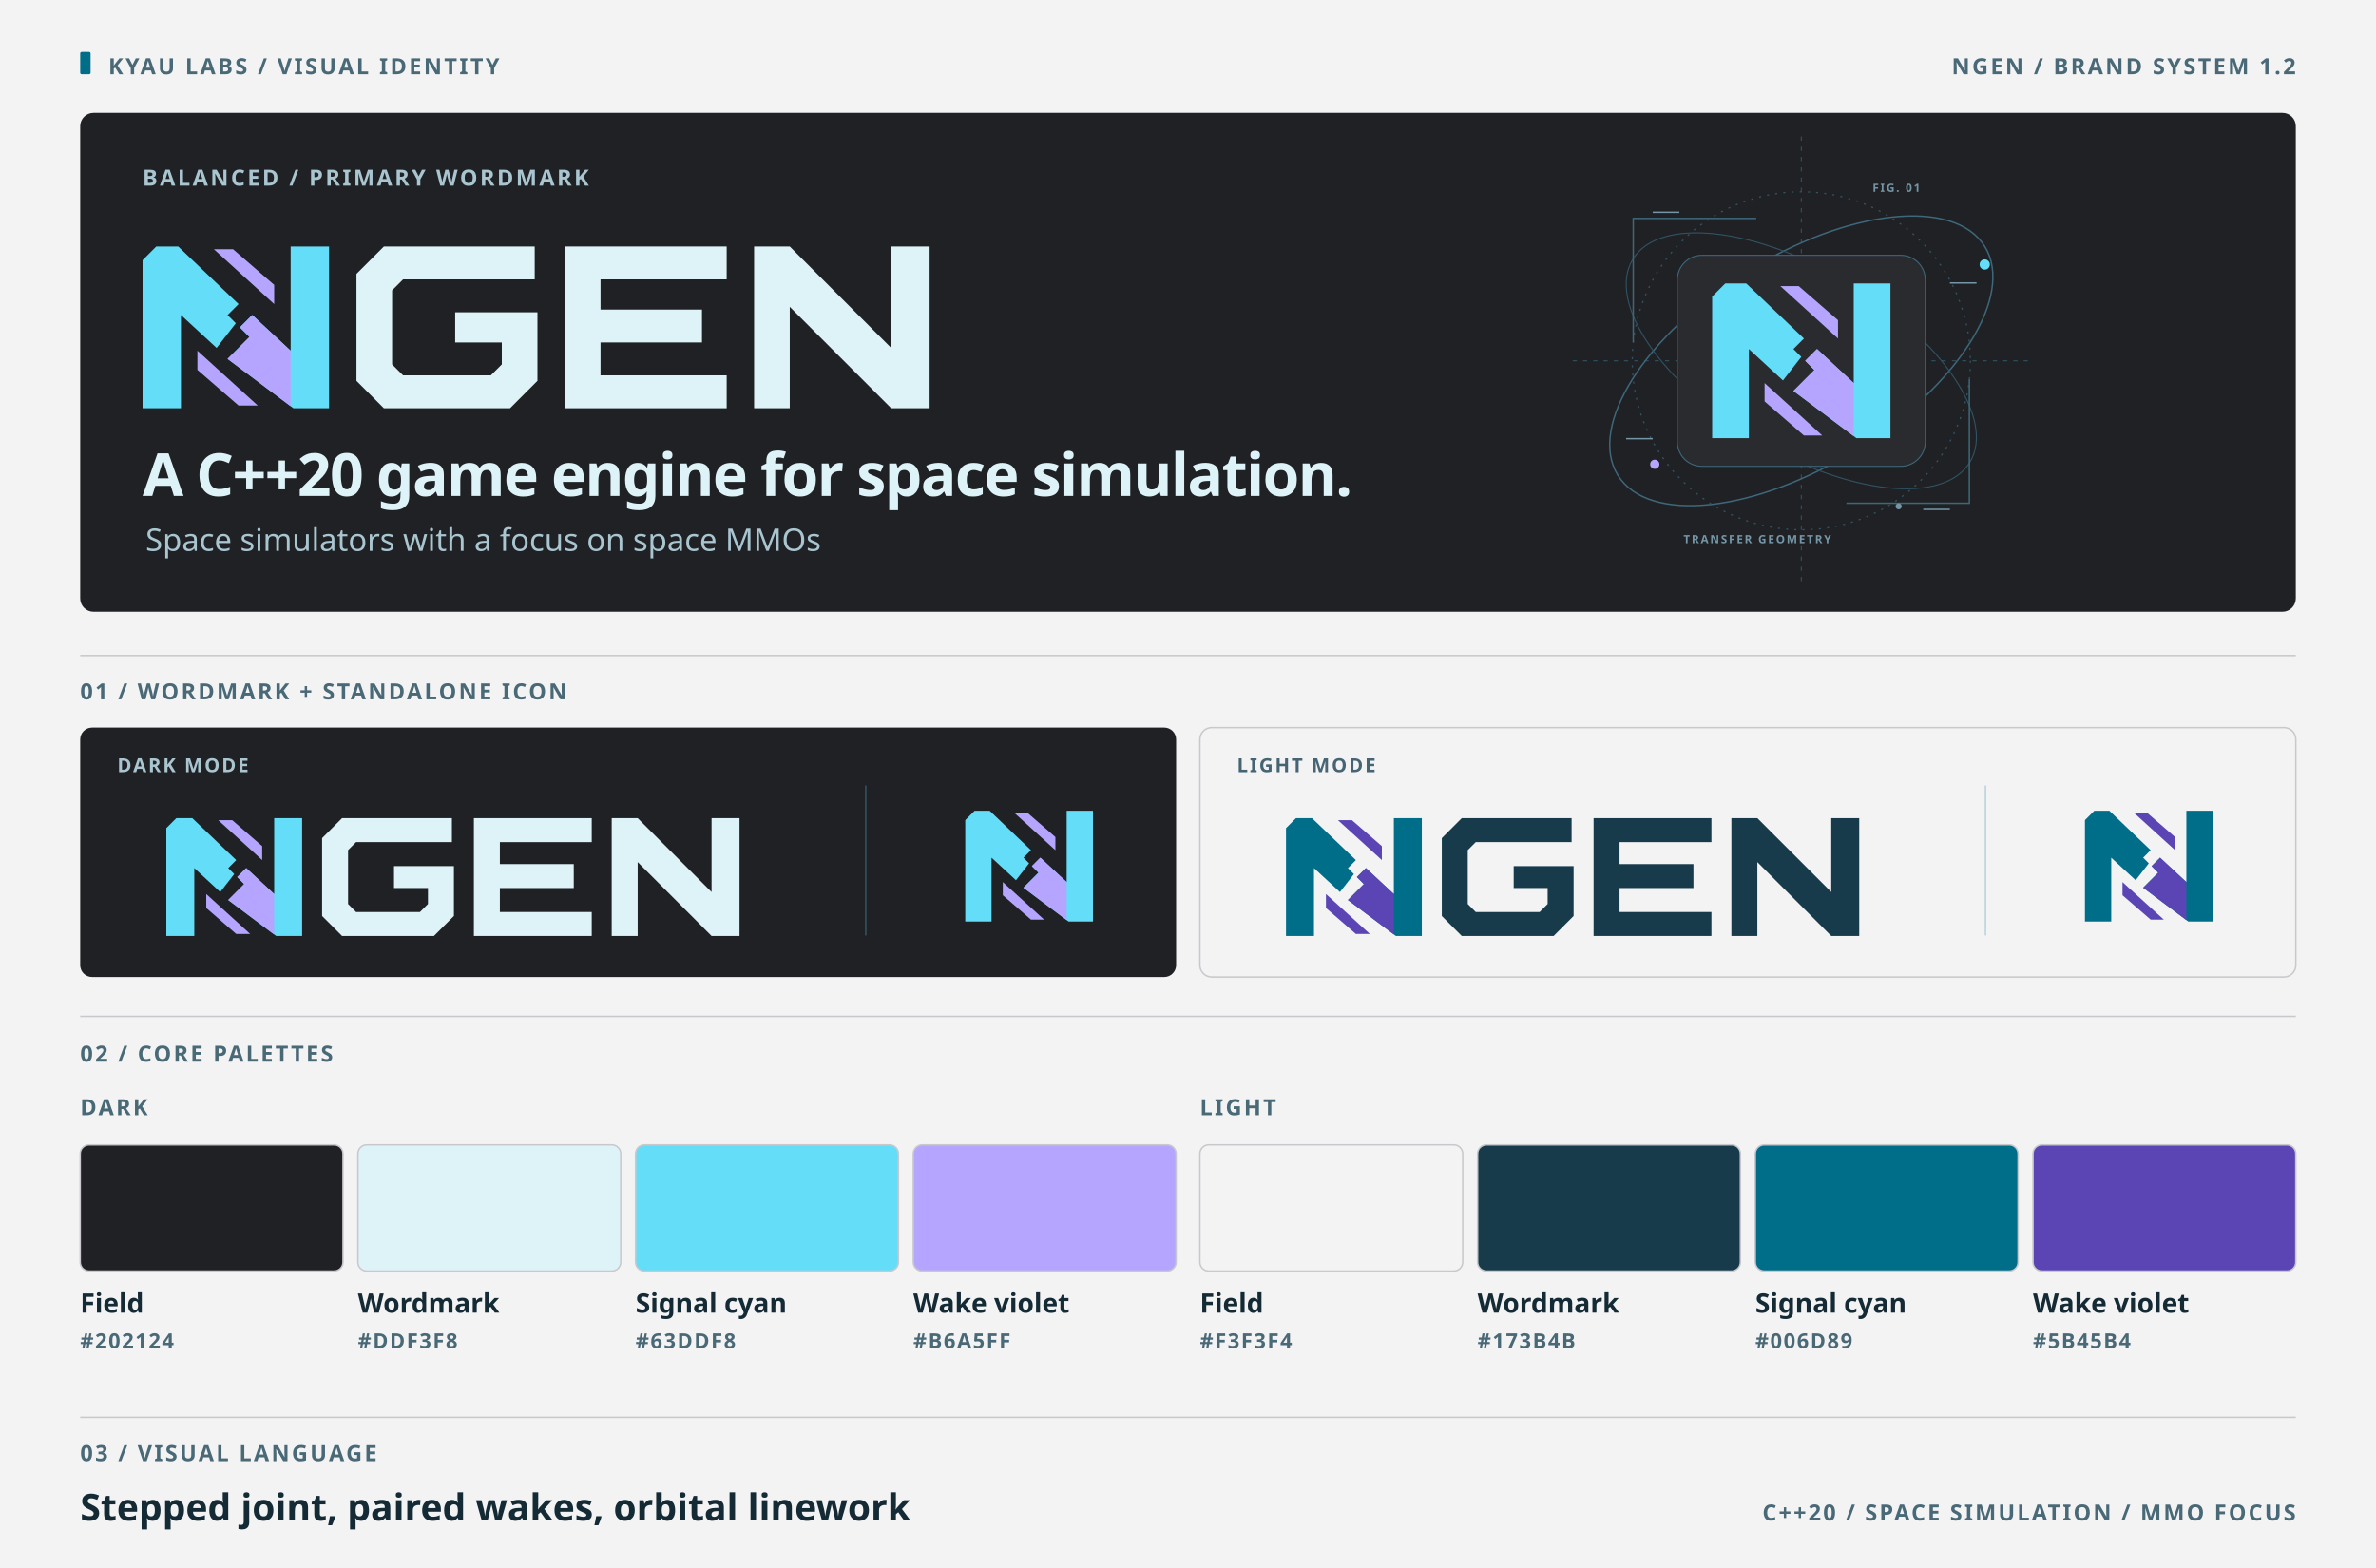
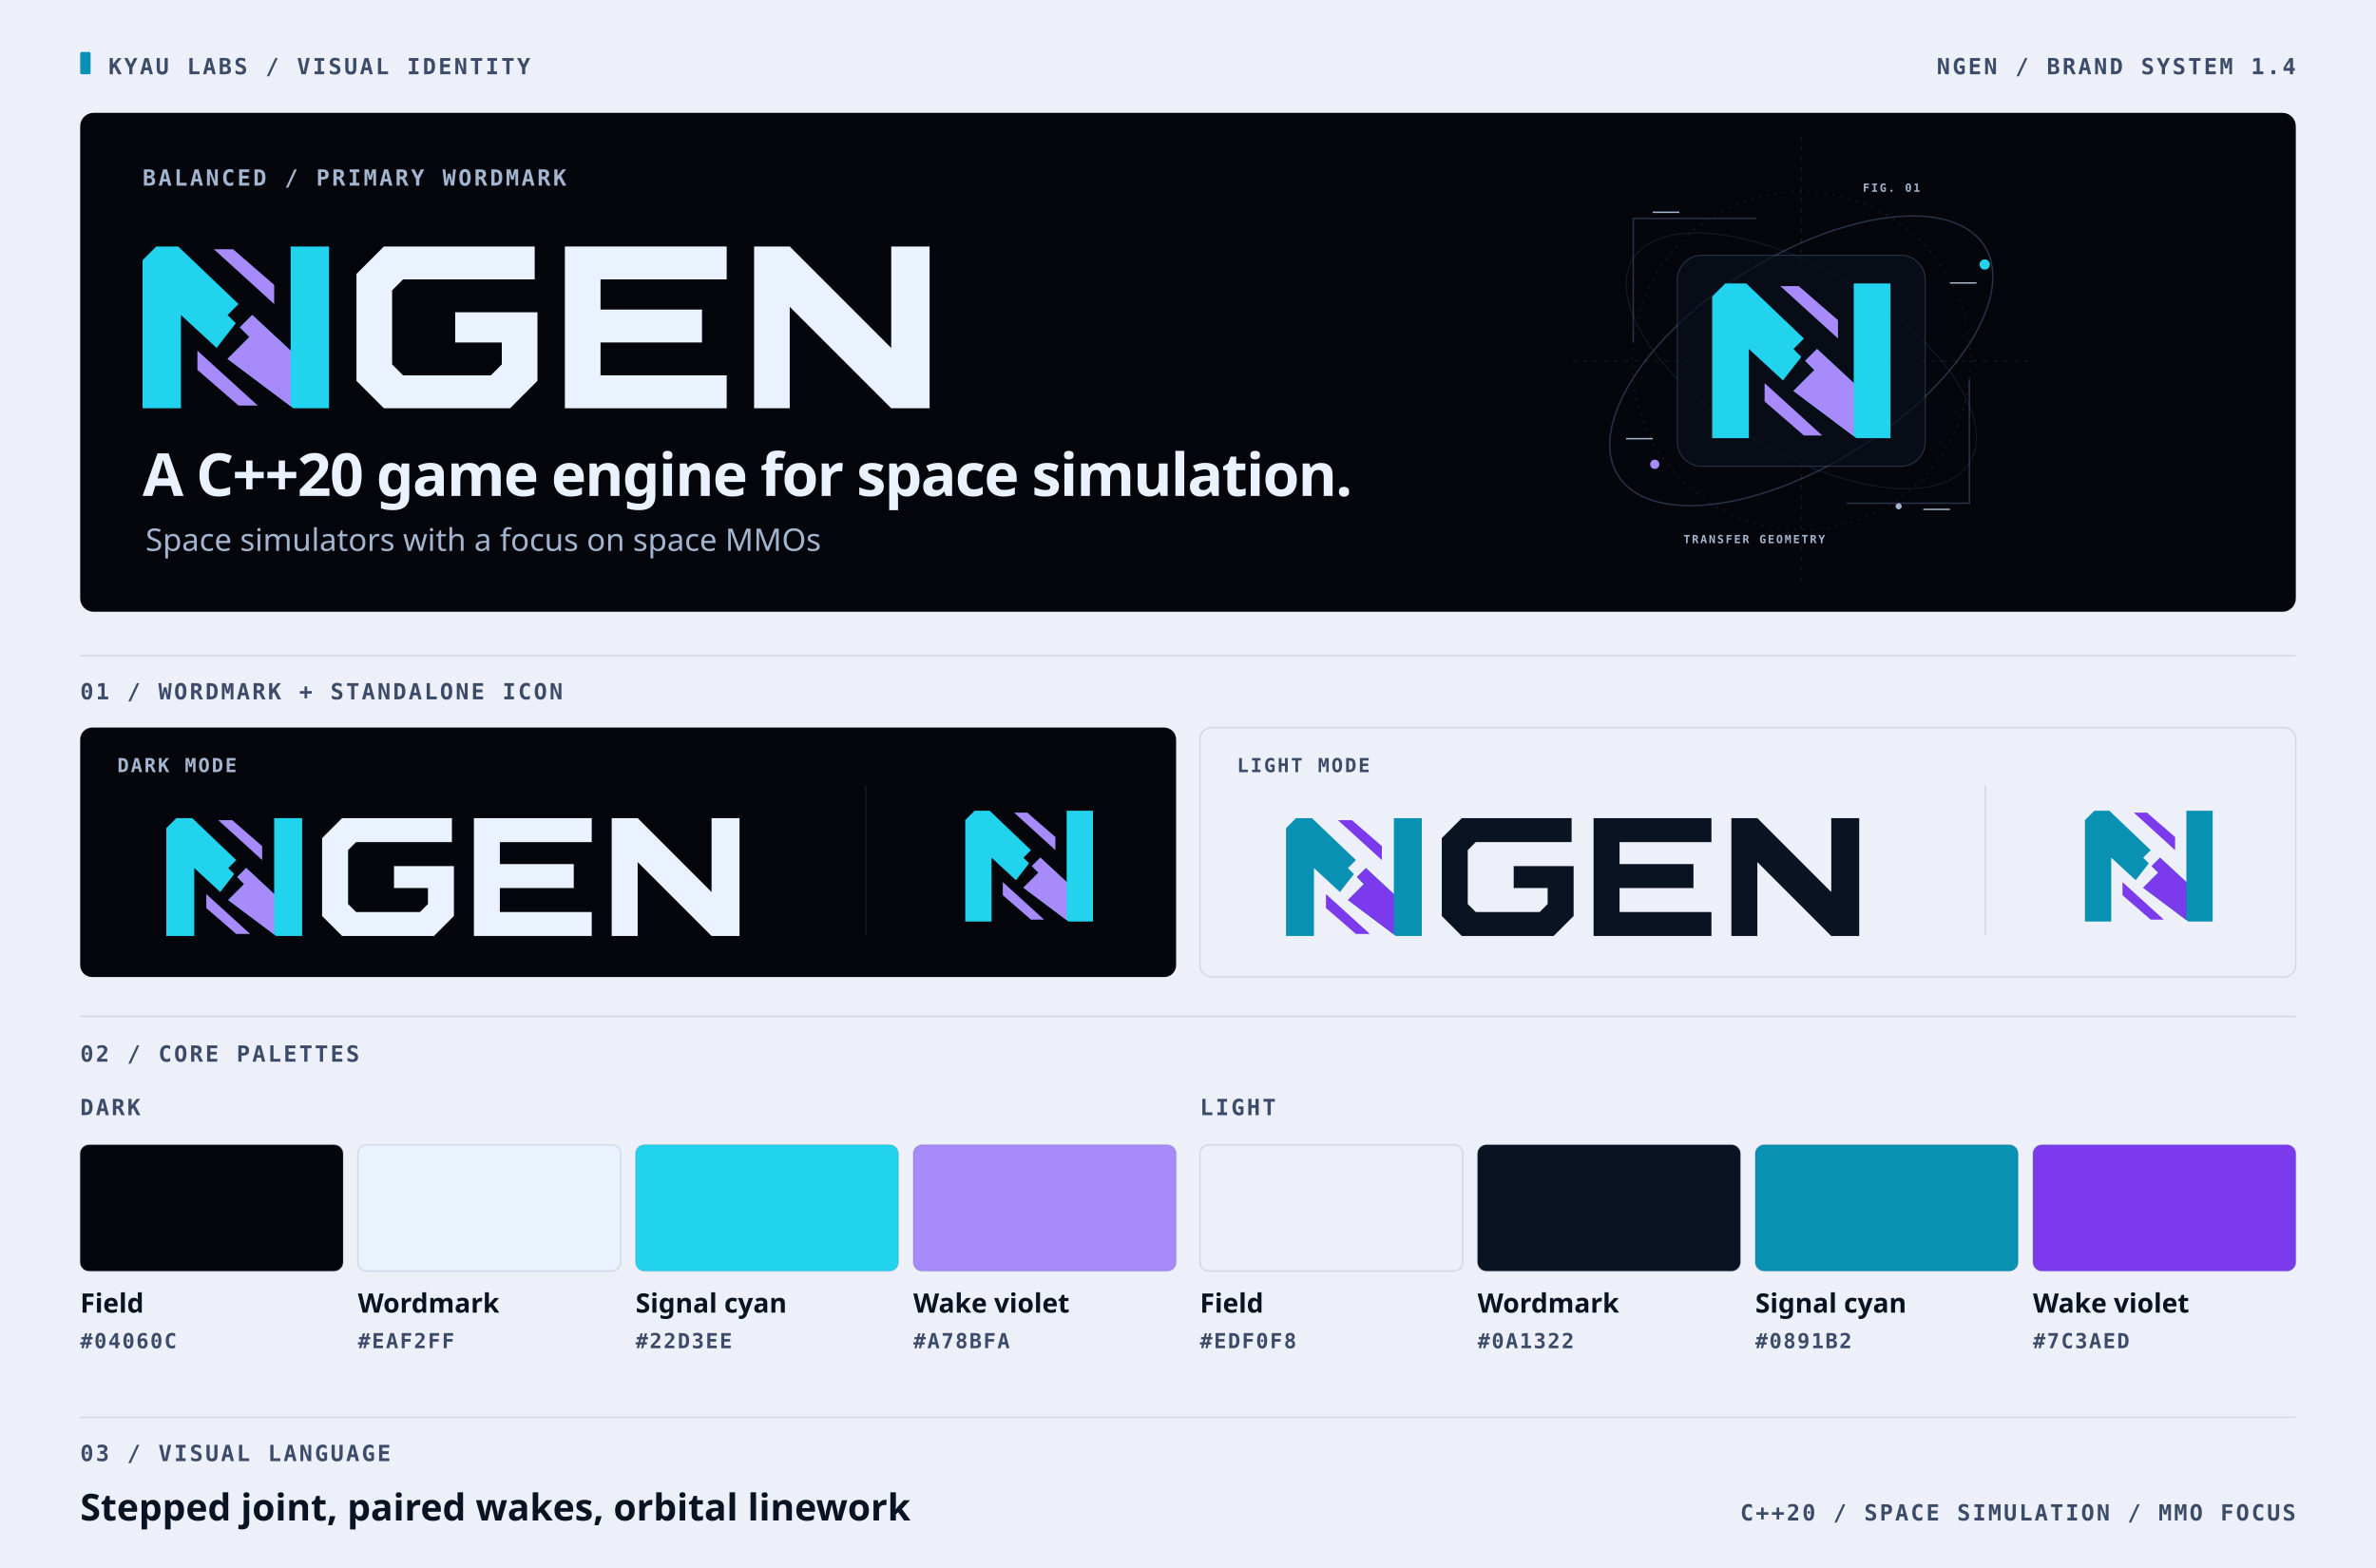
<svg xmlns="http://www.w3.org/2000/svg" viewBox="0 0 1600 1056" width="1600" height="1056" role="img" aria-labelledby="title">
-   <rect x="0" y="0" width="1600" height="1056" rx="0" fill="#F3F3F4" stroke="none" />
-   <rect x="54" y="35" width="7" height="15" rx="1" fill="#006D89" stroke="none" />
-   <text x="73" y="50" fill="#4A6977" font-family="Adwaita Mono, sans-serif" font-size="15" font-weight="600" letter-spacing="1.55" text-anchor="start">KYAU LABS  /  VISUAL IDENTITY</text>
-   <text x="1546" y="50" fill="#4A6977" font-family="Adwaita Mono, sans-serif" font-size="15" font-weight="600" letter-spacing="1.55" text-anchor="end">NGEN  /  BRAND SYSTEM 1.2</text>
-   <rect x="54" y="76" width="1492" height="336" rx="9" fill="#202124" stroke="none" />
-   <text x="96" y="125" fill="#A9C5D0" font-family="Adwaita Mono, sans-serif" font-size="15" font-weight="600" letter-spacing="1.6" text-anchor="start">BALANCED  /  PRIMARY WORDMARK</text>
+   <rect x="0" y="0" width="1600" height="1056" rx="0" fill="#EDF0F8" stroke="none" />
+   <rect x="54" y="35" width="7" height="15" rx="1" fill="#0891B2" stroke="none" />
+   <text x="73" y="50" fill="#3C4C68" font-family="Operator Mono, monospace" font-size="15" font-weight="600" letter-spacing="1.55" text-anchor="start">KYAU LABS  /  VISUAL IDENTITY</text>
+   <text x="1546" y="50" fill="#3C4C68" font-family="Operator Mono, monospace" font-size="15" font-weight="600" letter-spacing="1.55" text-anchor="end">NGEN  /  BRAND SYSTEM 1.4</text>
+   <rect x="54" y="76" width="1492" height="336" rx="9" fill="#04060C" stroke="none" />
+   <text x="96" y="125" fill="#A4B5CF" font-family="Operator Mono, monospace" font-size="15" font-weight="600" letter-spacing="1.6" text-anchor="start">BALANCED  /  PRIMARY WORDMARK</text>
  <g transform="translate(96 166) scale(1.84669)">
    <g transform="translate(0 -23.5)">
      <g transform="translate(0 23.5)">
-         <path d="M0 59V5L5 0H13L35 21L31 25L34 28L27 37L14 25V59ZM40 25L54 38V0H68V59H55L31 41L39 33L35.5 29.5Z" fill="#63DDF8" />
-         <path d="M40 25L54 38V58.25L31 41L39 33L35.5 29.5ZM20 38L42 58H35L20 45Z" fill="#B6A5FF" />
+         <path d="M0 59V5L5 0H13L35 21L31 25L34 28L27 37L14 25V59ZM40 25L54 38V0H68V59H55L31 41L39 33L35.5 29.5Z" fill="#22D3EE" />
+         <path d="M40 25L54 38V58.25L31 41L39 33L35.5 29.5ZM20 38L42 58H35L20 45Z" fill="#A78BFA" />
        <g transform="rotate(180 34 29.5)">
-           <path d="M20 38L42 58H35L20 45Z" fill="#B6A5FF" />
+           <path d="M20 38L42 58H35L20 45Z" fill="#A78BFA" />
        </g>
        <g transform="translate(78 0)">
-           <path d="M10 0H65V12H17L13 16V43L17 47H49L53 43V35H36V24H66V49L56 59H10L0 49V10Z" fill="#DDF3F8" />
+           <path d="M10 0H65V12H17L13 16V43L17 47H49L53 43V35H36V24H66V49L56 59H10L0 49V10Z" fill="#EAF2FF" />
        </g>
        <g transform="translate(154 0)">
-           <path d="M0 0H59V12H13V23H50V35H13V47H59V59H0Z" fill="#DDF3F8" />
+           <path d="M0 0H59V12H13V23H50V35H13V47H59V59H0Z" fill="#EAF2FF" />
        </g>
        <g transform="translate(223 0)">
-           <path d="M0 0H13L50 37V0H64V59H50L13 22V59H0Z" fill="#DDF3F8" />
+           <path d="M0 0H13L50 37V0H64V59H50L13 22V59H0Z" fill="#EAF2FF" />
        </g>
      </g>
    </g>
  </g>
-   <text x="96" y="334" fill="#DDF3F8" font-family="Adwaita Sans, sans-serif" font-size="40" font-weight="700" letter-spacing="-1" text-anchor="start">A C++20 game engine for space simulation.</text>
-   <text x="98" y="371" fill="#A9C5D0" font-family="Adwaita Sans, sans-serif" font-size="21" font-weight="400" letter-spacing="0" text-anchor="start">Space simulators with a focus on space MMOs</text>
+   <text x="96" y="334" fill="#EAF2FF" font-family="Neo Sans Pro, sans-serif" font-size="40" font-weight="700" letter-spacing="-1" text-anchor="start">A C++20 game engine for space simulation.</text>
+   <text x="98" y="371" fill="#A4B5CF" font-family="Neo Sans Pro, sans-serif" font-size="21" font-weight="400" letter-spacing="0" text-anchor="start">Space simulators with a focus on space MMOs</text>
  <g transform="translate(1213 243) scale(0.69)">
-     <path d="M-223 0H223M0-219V219" fill="none" stroke="#305466" stroke-width="1" stroke-dasharray="4 6" />
-     <ellipse cx="0" cy="0" rx="211" ry="102" fill="none" stroke="#3D687B" stroke-width="1.4" transform="rotate(-32)" />
-     <ellipse cx="0" cy="0" rx="192" ry="89" fill="none" stroke="#305466" stroke-width="1" transform="rotate(31)" />
-     <circle cx="0" cy="0" r="165" fill="none" stroke="#305466" stroke-width="1.2" stroke-dasharray="2 6" />
-     <path d="M-164-18V-139H-44M164 18V139H44" fill="none" stroke="#3D687B" stroke-width="1.4" />
-     <path d="M-145-145H-119M145 145H119M-171 76H-145M145-76H171" fill="none" stroke="#7496A7" stroke-width="1.4" />
-     <circle cx="179" cy="-94" r="5" fill="#63DDF8" />
-     <circle cx="-143" cy="101" r="4.5" fill="#B6A5FF" />
-     <circle cx="95" cy="142" r="3" fill="#7496A7" />
-     <rect x="-121" y="-103" width="242" height="206" rx="24" fill="#2A2B2F" stroke="#3D687B" />
+     <path d="M-223 0H223M0-219V219" fill="none" stroke="#7D9BD2" stroke-width="1" stroke-dasharray="4 6" stroke-opacity="0.14" />
+     <ellipse cx="0" cy="0" rx="211" ry="102" fill="none" stroke="#7D9BD2" stroke-width="1.4" transform="rotate(-32)" stroke-opacity="0.3" />
+     <ellipse cx="0" cy="0" rx="192" ry="89" fill="none" stroke="#7D9BD2" stroke-width="1" transform="rotate(31)" stroke-opacity="0.14" />
+     <circle cx="0" cy="0" r="165" fill="none" stroke="#7D9BD2" stroke-width="1.2" stroke-dasharray="2 6" stroke-opacity="0.14" />
+     <path d="M-164-18V-139H-44M164 18V139H44" fill="none" stroke="#7D9BD2" stroke-width="1.4" stroke-opacity="0.3" />
+     <path d="M-145-145H-119M145 145H119M-171 76H-145M145-76H171" fill="none" stroke="#A4B5CF" stroke-width="1.4" />
+     <circle cx="179" cy="-94" r="5" fill="#22D3EE" />
+     <circle cx="-143" cy="101" r="4.5" fill="#A78BFA" />
+     <circle cx="95" cy="142" r="3" fill="#A4B5CF" />
+     <rect x="-121" y="-103" width="242" height="206" rx="24" fill="#0A101D" fill-opacity="0.66" stroke="#7D9BD2" stroke-opacity="0.3" />
    <g transform="translate(-87 -75.5) scale(2.55882)">
-       <path d="M0 59V5L5 0H13L35 21L31 25L34 28L27 37L14 25V59ZM40 25L54 38V0H68V59H55L31 41L39 33L35.5 29.5Z" fill="#63DDF8" />
-       <path d="M40 25L54 38V58.25L31 41L39 33L35.5 29.5ZM20 38L42 58H35L20 45Z" fill="#B6A5FF" />
+       <path d="M0 59V5L5 0H13L35 21L31 25L34 28L27 37L14 25V59ZM40 25L54 38V0H68V59H55L31 41L39 33L35.5 29.5Z" fill="#22D3EE" />
+       <path d="M40 25L54 38V58.25L31 41L39 33L35.5 29.5ZM20 38L42 58H35L20 45Z" fill="#A78BFA" />
      <g transform="rotate(180 34 29.5)">
-         <path d="M20 38L42 58H35L20 45Z" fill="#B6A5FF" />
+         <path d="M20 38L42 58H35L20 45Z" fill="#A78BFA" />
      </g>
    </g>
-     <text x="-115" y="178" fill="#7496A7" font-family="Adwaita Mono, sans-serif" font-size="11" font-weight="600" letter-spacing="1.6" text-anchor="start">TRANSFER GEOMETRY</text>
-     <text x="116" y="-165" fill="#7496A7" font-family="Adwaita Mono, sans-serif" font-size="11" font-weight="600" letter-spacing="1.6" text-anchor="end">FIG. 01</text>
+     <text x="-115" y="178" fill="#A4B5CF" font-family="Operator Mono, monospace" font-size="11" font-weight="600" letter-spacing="1.6" text-anchor="start">TRANSFER GEOMETRY</text>
+     <text x="116" y="-165" fill="#A4B5CF" font-family="Operator Mono, monospace" font-size="11" font-weight="600" letter-spacing="1.6" text-anchor="end">FIG. 01</text>
  </g>
-   <path d="M54 441.5H1546" stroke="#C9C9CD" />
-   <text x="54" y="471" fill="#4A6977" font-family="Adwaita Mono, sans-serif" font-size="15" font-weight="600" letter-spacing="1.5" text-anchor="start">01  /  WORDMARK + STANDALONE ICON</text>
-   <rect x="54" y="490" width="738" height="168" rx="8" fill="#202124" stroke="none" />
-   <text x="79" y="520" fill="#A9C5D0" font-family="Adwaita Mono, sans-serif" font-size="13" font-weight="600" letter-spacing="1.25" text-anchor="start">DARK MODE</text>
+   <path d="M54 441.5H1546" stroke="#102A54" stroke-opacity="0.12" />
+   <text x="54" y="471" fill="#3C4C68" font-family="Operator Mono, monospace" font-size="15" font-weight="600" letter-spacing="1.5" text-anchor="start">01  /  WORDMARK + STANDALONE ICON</text>
+   <rect x="54" y="490" width="738" height="168" rx="8" fill="#04060C" stroke="none" />
+   <text x="79" y="520" fill="#A4B5CF" font-family="Operator Mono, monospace" font-size="13" font-weight="600" letter-spacing="1.25" text-anchor="start">DARK MODE</text>
  <g transform="translate(112 551) scale(1.34495)">
    <g transform="translate(0 -23.5)">
      <g transform="translate(0 23.5)">
-         <path d="M0 59V5L5 0H13L35 21L31 25L34 28L27 37L14 25V59ZM40 25L54 38V0H68V59H55L31 41L39 33L35.5 29.5Z" fill="#63DDF8" />
-         <path d="M40 25L54 38V58.25L31 41L39 33L35.5 29.5ZM20 38L42 58H35L20 45Z" fill="#B6A5FF" />
+         <path d="M0 59V5L5 0H13L35 21L31 25L34 28L27 37L14 25V59ZM40 25L54 38V0H68V59H55L31 41L39 33L35.5 29.5Z" fill="#22D3EE" />
+         <path d="M40 25L54 38V58.25L31 41L39 33L35.5 29.5ZM20 38L42 58H35L20 45Z" fill="#A78BFA" />
        <g transform="rotate(180 34 29.5)">
-           <path d="M20 38L42 58H35L20 45Z" fill="#B6A5FF" />
+           <path d="M20 38L42 58H35L20 45Z" fill="#A78BFA" />
        </g>
        <g transform="translate(78 0)">
-           <path d="M10 0H65V12H17L13 16V43L17 47H49L53 43V35H36V24H66V49L56 59H10L0 49V10Z" fill="#DDF3F8" />
+           <path d="M10 0H65V12H17L13 16V43L17 47H49L53 43V35H36V24H66V49L56 59H10L0 49V10Z" fill="#EAF2FF" />
        </g>
        <g transform="translate(154 0)">
-           <path d="M0 0H59V12H13V23H50V35H13V47H59V59H0Z" fill="#DDF3F8" />
+           <path d="M0 0H59V12H13V23H50V35H13V47H59V59H0Z" fill="#EAF2FF" />
        </g>
        <g transform="translate(223 0)">
-           <path d="M0 0H13L50 37V0H64V59H50L13 22V59H0Z" fill="#DDF3F8" />
+           <path d="M0 0H13L50 37V0H64V59H50L13 22V59H0Z" fill="#EAF2FF" />
        </g>
      </g>
    </g>
  </g>
-   <path d="M583 529V630" fill="none" stroke="#315362" />
+   <path d="M583 529V630" fill="none" stroke="#7D9BD2" stroke-opacity="0.14" />
  <g transform="translate(650 546) scale(1.26471)">
-     <path d="M0 59V5L5 0H13L35 21L31 25L34 28L27 37L14 25V59ZM40 25L54 38V0H68V59H55L31 41L39 33L35.5 29.5Z" fill="#63DDF8" />
-     <path d="M40 25L54 38V58.25L31 41L39 33L35.5 29.5ZM20 38L42 58H35L20 45Z" fill="#B6A5FF" />
+     <path d="M0 59V5L5 0H13L35 21L31 25L34 28L27 37L14 25V59ZM40 25L54 38V0H68V59H55L31 41L39 33L35.5 29.5Z" fill="#22D3EE" />
+     <path d="M40 25L54 38V58.25L31 41L39 33L35.5 29.5ZM20 38L42 58H35L20 45Z" fill="#A78BFA" />
    <g transform="rotate(180 34 29.5)">
-       <path d="M20 38L42 58H35L20 45Z" fill="#B6A5FF" />
+       <path d="M20 38L42 58H35L20 45Z" fill="#A78BFA" />
    </g>
  </g>
-   <rect x="808" y="490" width="738" height="168" rx="8" fill="#F3F3F4" stroke="#C9C9CD" />
-   <text x="833" y="520" fill="#466473" font-family="Adwaita Mono, sans-serif" font-size="13" font-weight="600" letter-spacing="1.25" text-anchor="start">LIGHT MODE</text>
+   <rect x="808" y="490" width="738" height="168" rx="8" fill="#EDF0F8" stroke="#102A54" stroke-opacity="0.12" />
+   <text x="833" y="520" fill="#3C4C68" font-family="Operator Mono, monospace" font-size="13" font-weight="600" letter-spacing="1.25" text-anchor="start">LIGHT MODE</text>
  <g transform="translate(866 551) scale(1.34495)">
    <g transform="translate(0 -23.5)">
      <g transform="translate(0 23.5)">
-         <path d="M0 59V5L5 0H13L35 21L31 25L34 28L27 37L14 25V59ZM40 25L54 38V0H68V59H55L31 41L39 33L35.5 29.5Z" fill="#006D89" />
-         <path d="M40 25L54 38V58.25L31 41L39 33L35.5 29.5ZM20 38L42 58H35L20 45Z" fill="#5B45B4" />
+         <path d="M0 59V5L5 0H13L35 21L31 25L34 28L27 37L14 25V59ZM40 25L54 38V0H68V59H55L31 41L39 33L35.5 29.5Z" fill="#0891B2" />
+         <path d="M40 25L54 38V58.25L31 41L39 33L35.5 29.5ZM20 38L42 58H35L20 45Z" fill="#7C3AED" />
        <g transform="rotate(180 34 29.5)">
-           <path d="M20 38L42 58H35L20 45Z" fill="#5B45B4" />
+           <path d="M20 38L42 58H35L20 45Z" fill="#7C3AED" />
        </g>
        <g transform="translate(78 0)">
-           <path d="M10 0H65V12H17L13 16V43L17 47H49L53 43V35H36V24H66V49L56 59H10L0 49V10Z" fill="#173B4B" />
+           <path d="M10 0H65V12H17L13 16V43L17 47H49L53 43V35H36V24H66V49L56 59H10L0 49V10Z" fill="#0A1322" />
        </g>
        <g transform="translate(154 0)">
-           <path d="M0 0H59V12H13V23H50V35H13V47H59V59H0Z" fill="#173B4B" />
+           <path d="M0 0H59V12H13V23H50V35H13V47H59V59H0Z" fill="#0A1322" />
        </g>
        <g transform="translate(223 0)">
-           <path d="M0 0H13L50 37V0H64V59H50L13 22V59H0Z" fill="#173B4B" />
+           <path d="M0 0H13L50 37V0H64V59H50L13 22V59H0Z" fill="#0A1322" />
        </g>
      </g>
    </g>
  </g>
-   <path d="M1337 529V630" fill="none" stroke="#B8D2DC" />
+   <path d="M1337 529V630" fill="none" stroke="#102A54" stroke-opacity="0.12" />
  <g transform="translate(1404 546) scale(1.26471)">
-     <path d="M0 59V5L5 0H13L35 21L31 25L34 28L27 37L14 25V59ZM40 25L54 38V0H68V59H55L31 41L39 33L35.5 29.5Z" fill="#006D89" />
-     <path d="M40 25L54 38V58.25L31 41L39 33L35.5 29.5ZM20 38L42 58H35L20 45Z" fill="#5B45B4" />
+     <path d="M0 59V5L5 0H13L35 21L31 25L34 28L27 37L14 25V59ZM40 25L54 38V0H68V59H55L31 41L39 33L35.5 29.5Z" fill="#0891B2" />
+     <path d="M40 25L54 38V58.25L31 41L39 33L35.5 29.5ZM20 38L42 58H35L20 45Z" fill="#7C3AED" />
    <g transform="rotate(180 34 29.5)">
-       <path d="M20 38L42 58H35L20 45Z" fill="#5B45B4" />
+       <path d="M20 38L42 58H35L20 45Z" fill="#7C3AED" />
    </g>
  </g>
-   <path d="M54 684.5H1546" stroke="#C9C9CD" />
-   <text x="54" y="715" fill="#4A6977" font-family="Adwaita Mono, sans-serif" font-size="15" font-weight="600" letter-spacing="1.5" text-anchor="start">02  /  CORE PALETTES</text>
-   <text x="54" y="751" fill="#4A6977" font-family="Adwaita Mono, sans-serif" font-size="15" font-weight="600" letter-spacing="1.5" text-anchor="start">DARK</text>
-   <rect x="54" y="771" width="177" height="85" rx="6" fill="#202124" stroke="#C9C9CD" />
-   <text x="54" y="884" fill="#142A35" font-family="Adwaita Sans, sans-serif" font-size="18" font-weight="700" letter-spacing="0" text-anchor="start">Field</text>
-   <text x="54" y="908" fill="#4A6977" font-family="Adwaita Mono, sans-serif" font-size="14" font-weight="600" letter-spacing="1" text-anchor="start">#202124</text>
-   <rect x="241" y="771" width="177" height="85" rx="6" fill="#DDF3F8" stroke="#C9C9CD" />
-   <text x="241" y="884" fill="#142A35" font-family="Adwaita Sans, sans-serif" font-size="18" font-weight="700" letter-spacing="0" text-anchor="start">Wordmark</text>
-   <text x="241" y="908" fill="#4A6977" font-family="Adwaita Mono, sans-serif" font-size="14" font-weight="600" letter-spacing="1" text-anchor="start">#DDF3F8</text>
-   <rect x="428" y="771" width="177" height="85" rx="6" fill="#63DDF8" stroke="#C9C9CD" />
-   <text x="428" y="884" fill="#142A35" font-family="Adwaita Sans, sans-serif" font-size="18" font-weight="700" letter-spacing="0" text-anchor="start">Signal cyan</text>
-   <text x="428" y="908" fill="#4A6977" font-family="Adwaita Mono, sans-serif" font-size="14" font-weight="600" letter-spacing="1" text-anchor="start">#63DDF8</text>
-   <rect x="615" y="771" width="177" height="85" rx="6" fill="#B6A5FF" stroke="#C9C9CD" />
-   <text x="615" y="884" fill="#142A35" font-family="Adwaita Sans, sans-serif" font-size="18" font-weight="700" letter-spacing="0" text-anchor="start">Wake violet</text>
-   <text x="615" y="908" fill="#4A6977" font-family="Adwaita Mono, sans-serif" font-size="14" font-weight="600" letter-spacing="1" text-anchor="start">#B6A5FF</text>
-   <text x="808" y="751" fill="#4A6977" font-family="Adwaita Mono, sans-serif" font-size="15" font-weight="600" letter-spacing="1.5" text-anchor="start">LIGHT</text>
-   <rect x="808" y="771" width="177" height="85" rx="6" fill="#F3F3F4" stroke="#C9C9CD" />
-   <text x="808" y="884" fill="#142A35" font-family="Adwaita Sans, sans-serif" font-size="18" font-weight="700" letter-spacing="0" text-anchor="start">Field</text>
-   <text x="808" y="908" fill="#4A6977" font-family="Adwaita Mono, sans-serif" font-size="14" font-weight="600" letter-spacing="1" text-anchor="start">#F3F3F4</text>
-   <rect x="995" y="771" width="177" height="85" rx="6" fill="#173B4B" stroke="#C9C9CD" />
-   <text x="995" y="884" fill="#142A35" font-family="Adwaita Sans, sans-serif" font-size="18" font-weight="700" letter-spacing="0" text-anchor="start">Wordmark</text>
-   <text x="995" y="908" fill="#4A6977" font-family="Adwaita Mono, sans-serif" font-size="14" font-weight="600" letter-spacing="1" text-anchor="start">#173B4B</text>
-   <rect x="1182" y="771" width="177" height="85" rx="6" fill="#006D89" stroke="#C9C9CD" />
-   <text x="1182" y="884" fill="#142A35" font-family="Adwaita Sans, sans-serif" font-size="18" font-weight="700" letter-spacing="0" text-anchor="start">Signal cyan</text>
-   <text x="1182" y="908" fill="#4A6977" font-family="Adwaita Mono, sans-serif" font-size="14" font-weight="600" letter-spacing="1" text-anchor="start">#006D89</text>
-   <rect x="1369" y="771" width="177" height="85" rx="6" fill="#5B45B4" stroke="#C9C9CD" />
-   <text x="1369" y="884" fill="#142A35" font-family="Adwaita Sans, sans-serif" font-size="18" font-weight="700" letter-spacing="0" text-anchor="start">Wake violet</text>
-   <text x="1369" y="908" fill="#4A6977" font-family="Adwaita Mono, sans-serif" font-size="14" font-weight="600" letter-spacing="1" text-anchor="start">#5B45B4</text>
-   <path d="M54 954.5H1546" stroke="#C9C9CD" />
-   <text x="54" y="984" fill="#4A6977" font-family="Adwaita Mono, sans-serif" font-size="15" font-weight="600" letter-spacing="1.5" text-anchor="start">03  /  VISUAL LANGUAGE</text>
-   <text x="54" y="1024" fill="#142A35" font-family="Adwaita Sans, sans-serif" font-size="25" font-weight="600" letter-spacing="0" text-anchor="start">Stepped joint, paired wakes, orbital linework</text>
-   <text x="1546" y="1024" fill="#4A6977" font-family="Adwaita Mono, sans-serif" font-size="15" font-weight="600" letter-spacing="1.4" text-anchor="end">C++20  /  SPACE SIMULATION  /  MMO FOCUS</text>
+   <path d="M54 684.5H1546" stroke="#102A54" stroke-opacity="0.12" />
+   <text x="54" y="715" fill="#3C4C68" font-family="Operator Mono, monospace" font-size="15" font-weight="600" letter-spacing="1.5" text-anchor="start">02  /  CORE PALETTES</text>
+   <text x="54" y="751" fill="#3C4C68" font-family="Operator Mono, monospace" font-size="15" font-weight="600" letter-spacing="1.5" text-anchor="start">DARK</text>
+   <rect x="54" y="771" width="177" height="85" rx="6" fill="#04060C" stroke="#102A54" stroke-opacity="0.12" />
+   <text x="54" y="884" fill="#0A1322" font-family="Neo Sans Pro, sans-serif" font-size="18" font-weight="700" letter-spacing="0" text-anchor="start">Field</text>
+   <text x="54" y="908" fill="#3C4C68" font-family="Operator Mono, monospace" font-size="14" font-weight="600" letter-spacing="1" text-anchor="start">#04060C</text>
+   <rect x="241" y="771" width="177" height="85" rx="6" fill="#EAF2FF" stroke="#102A54" stroke-opacity="0.12" />
+   <text x="241" y="884" fill="#0A1322" font-family="Neo Sans Pro, sans-serif" font-size="18" font-weight="700" letter-spacing="0" text-anchor="start">Wordmark</text>
+   <text x="241" y="908" fill="#3C4C68" font-family="Operator Mono, monospace" font-size="14" font-weight="600" letter-spacing="1" text-anchor="start">#EAF2FF</text>
+   <rect x="428" y="771" width="177" height="85" rx="6" fill="#22D3EE" stroke="#102A54" stroke-opacity="0.12" />
+   <text x="428" y="884" fill="#0A1322" font-family="Neo Sans Pro, sans-serif" font-size="18" font-weight="700" letter-spacing="0" text-anchor="start">Signal cyan</text>
+   <text x="428" y="908" fill="#3C4C68" font-family="Operator Mono, monospace" font-size="14" font-weight="600" letter-spacing="1" text-anchor="start">#22D3EE</text>
+   <rect x="615" y="771" width="177" height="85" rx="6" fill="#A78BFA" stroke="#102A54" stroke-opacity="0.12" />
+   <text x="615" y="884" fill="#0A1322" font-family="Neo Sans Pro, sans-serif" font-size="18" font-weight="700" letter-spacing="0" text-anchor="start">Wake violet</text>
+   <text x="615" y="908" fill="#3C4C68" font-family="Operator Mono, monospace" font-size="14" font-weight="600" letter-spacing="1" text-anchor="start">#A78BFA</text>
+   <text x="808" y="751" fill="#3C4C68" font-family="Operator Mono, monospace" font-size="15" font-weight="600" letter-spacing="1.5" text-anchor="start">LIGHT</text>
+   <rect x="808" y="771" width="177" height="85" rx="6" fill="#EDF0F8" stroke="#102A54" stroke-opacity="0.12" />
+   <text x="808" y="884" fill="#0A1322" font-family="Neo Sans Pro, sans-serif" font-size="18" font-weight="700" letter-spacing="0" text-anchor="start">Field</text>
+   <text x="808" y="908" fill="#3C4C68" font-family="Operator Mono, monospace" font-size="14" font-weight="600" letter-spacing="1" text-anchor="start">#EDF0F8</text>
+   <rect x="995" y="771" width="177" height="85" rx="6" fill="#0A1322" stroke="#102A54" stroke-opacity="0.12" />
+   <text x="995" y="884" fill="#0A1322" font-family="Neo Sans Pro, sans-serif" font-size="18" font-weight="700" letter-spacing="0" text-anchor="start">Wordmark</text>
+   <text x="995" y="908" fill="#3C4C68" font-family="Operator Mono, monospace" font-size="14" font-weight="600" letter-spacing="1" text-anchor="start">#0A1322</text>
+   <rect x="1182" y="771" width="177" height="85" rx="6" fill="#0891B2" stroke="#102A54" stroke-opacity="0.12" />
+   <text x="1182" y="884" fill="#0A1322" font-family="Neo Sans Pro, sans-serif" font-size="18" font-weight="700" letter-spacing="0" text-anchor="start">Signal cyan</text>
+   <text x="1182" y="908" fill="#3C4C68" font-family="Operator Mono, monospace" font-size="14" font-weight="600" letter-spacing="1" text-anchor="start">#0891B2</text>
+   <rect x="1369" y="771" width="177" height="85" rx="6" fill="#7C3AED" stroke="#102A54" stroke-opacity="0.12" />
+   <text x="1369" y="884" fill="#0A1322" font-family="Neo Sans Pro, sans-serif" font-size="18" font-weight="700" letter-spacing="0" text-anchor="start">Wake violet</text>
+   <text x="1369" y="908" fill="#3C4C68" font-family="Operator Mono, monospace" font-size="14" font-weight="600" letter-spacing="1" text-anchor="start">#7C3AED</text>
+   <path d="M54 954.5H1546" stroke="#102A54" stroke-opacity="0.12" />
+   <text x="54" y="984" fill="#3C4C68" font-family="Operator Mono, monospace" font-size="15" font-weight="600" letter-spacing="1.5" text-anchor="start">03  /  VISUAL LANGUAGE</text>
+   <text x="54" y="1024" fill="#0A1322" font-family="Neo Sans Pro, sans-serif" font-size="25" font-weight="600" letter-spacing="0" text-anchor="start">Stepped joint, paired wakes, orbital linework</text>
+   <text x="1546" y="1024" fill="#3C4C68" font-family="Operator Mono, monospace" font-size="15" font-weight="600" letter-spacing="1.4" text-anchor="end">C++20  /  SPACE SIMULATION  /  MMO FOCUS</text>
</svg>
